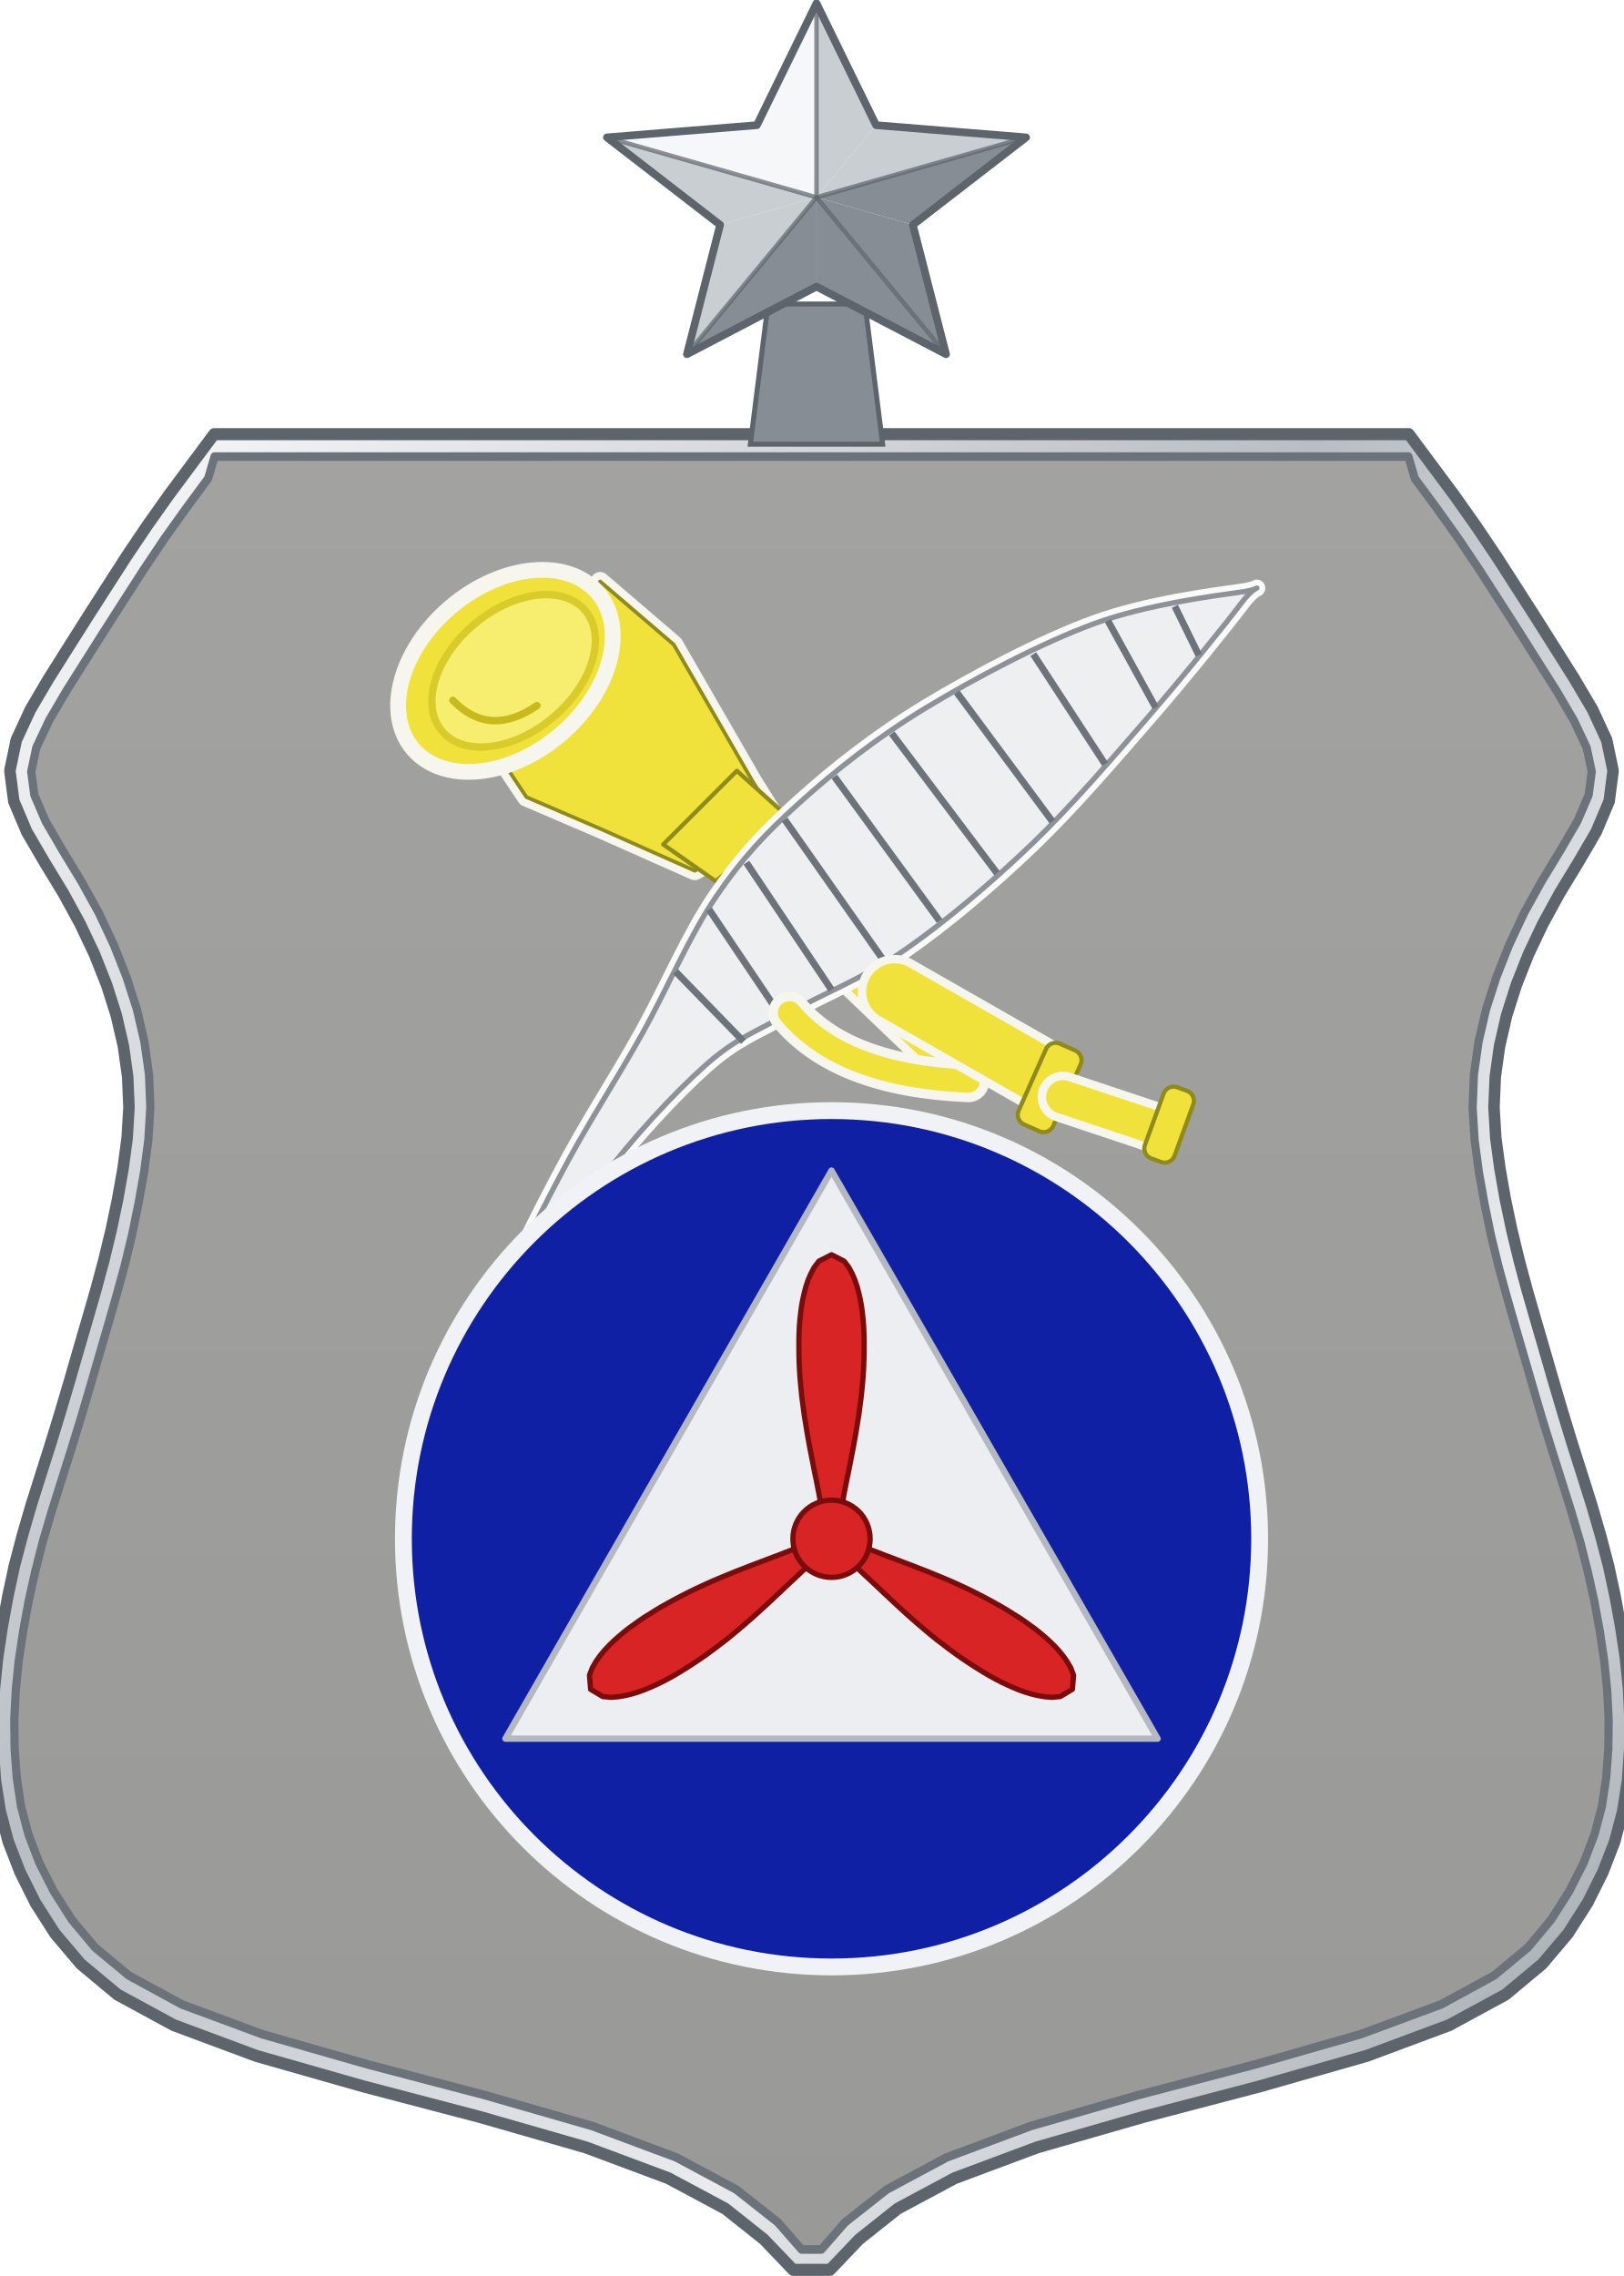
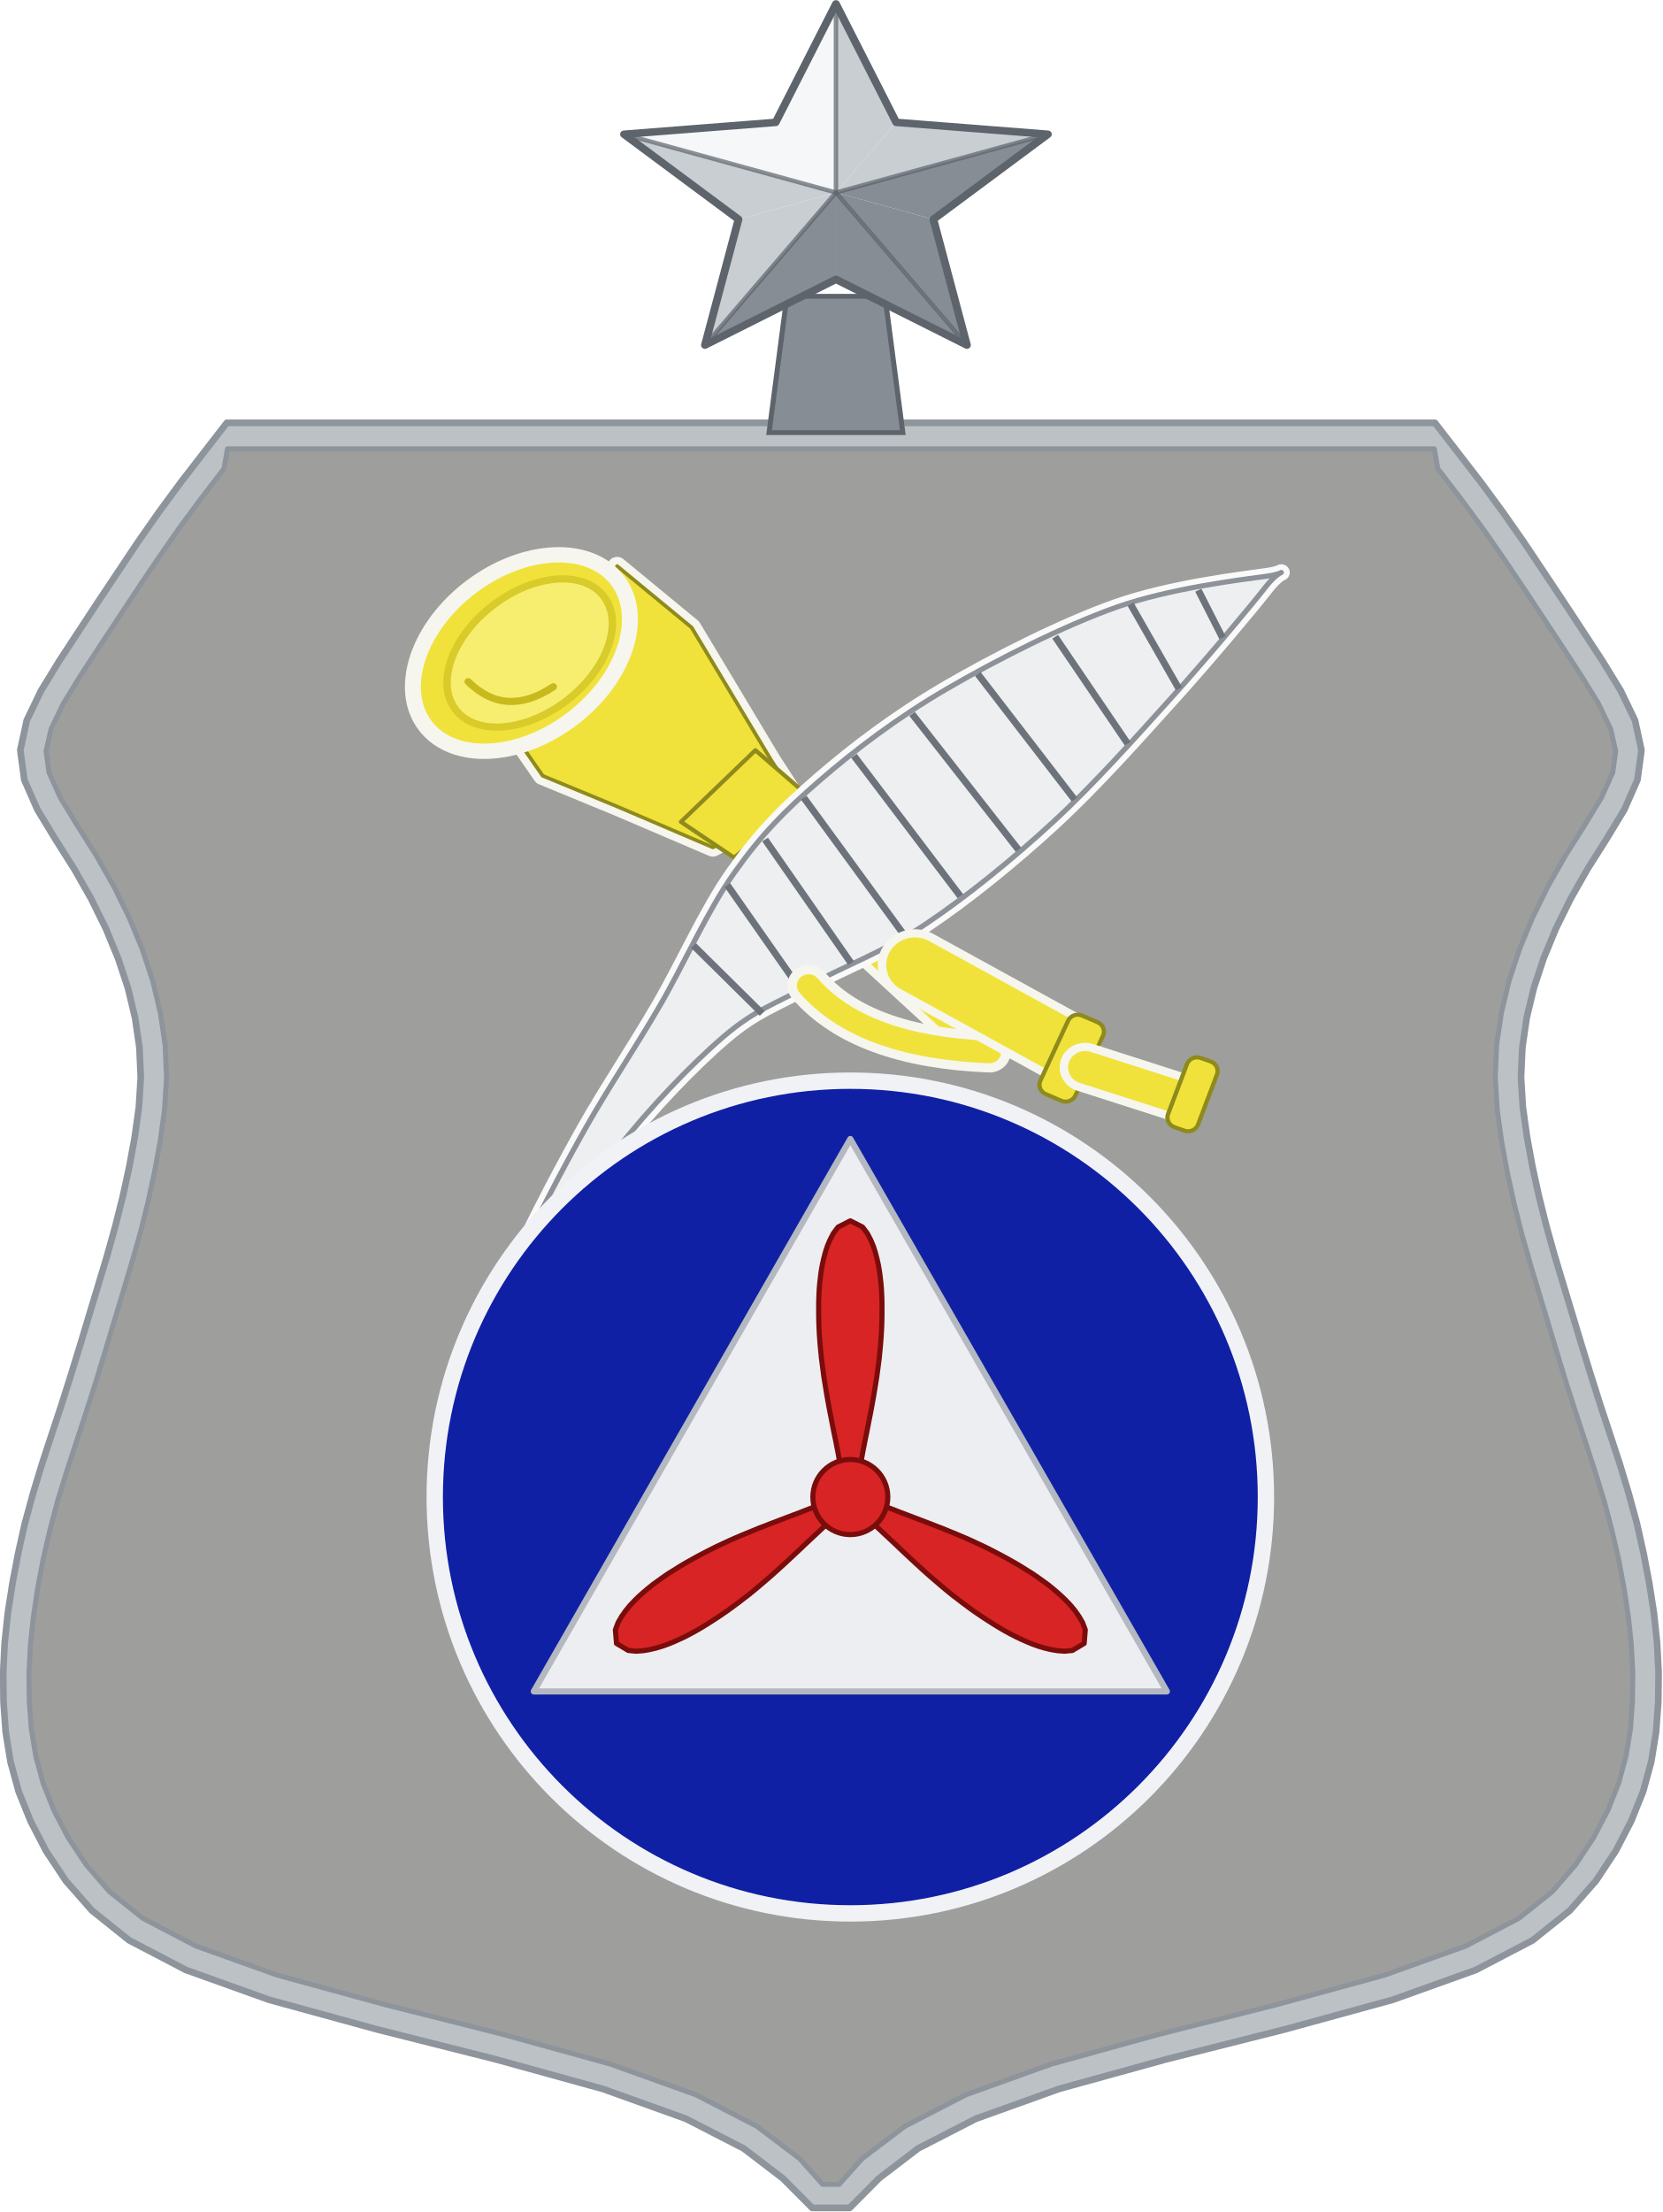
- <svg xmlns="http://www.w3.org/2000/svg" width="1.25in" height="1.752in" viewBox="0 0 125 175.2" data-source="reference-art-measured" data-asset-id="enamel-historian-senior">
+ <svg xmlns="http://www.w3.org/2000/svg" width="1.25in" height="1.663in" viewBox="0 0 125 166.3" data-source="reference-art-measured" data-asset-id="enamel-historian-senior">
  <g transform="scale(1.25)">
-     <g transform="scale(0.617) translate(-37 -6.667)">
+     <g transform="scale(0.586) translate(-32.7 -6.6)">
      <defs>
-         <linearGradient id="enamel-historian-senior__sh-rim" x1="0" y1="0" x2="1" y2="1">
-           <stop offset="0" stop-color="#fdfdfe" />
-           <stop offset=".4" stop-color="#b9bec4" />
-           <stop offset=".7" stop-color="#e9ebee" />
-           <stop offset="1" stop-color="#8d949b" />
-         </linearGradient>
-         <linearGradient id="enamel-historian-senior__sh-en" x1="0" y1="0" x2="0" y2="1">
-           <stop offset="0" stop-color="#a2a2a1" />
-           <stop offset="1" stop-color="#999998" />
-         </linearGradient>
        <clipPath id="enamel-historian-senior__sh-clip">
-           <path d="M13.67,1.30L13.28,2.57L11.91,4.34L10.60,6.09L9.37,7.84L8.18,9.60L6.99,11.37L5.81,13.15L4.65,14.90L3.60,16.61L2.82,18.19L2.51,19.58L2.70,20.94L3.39,22.47L4.43,24.17L5.57,25.96L6.63,27.79L7.54,29.64L8.31,31.50L8.94,33.37L9.40,35.26L9.68,37.16L9.76,39.07L9.64,40.96L9.38,42.82L9.04,44.64L8.65,46.46L8.19,48.27L7.67,50.08L7.13,51.87L6.59,53.64L6.05,55.42L5.50,57.20L4.92,58.99L4.33,60.77L3.75,62.53L3.21,64.28L2.75,66.01L2.35,67.73L2.02,69.46L1.75,71.18L1.57,72.89L1.48,74.59L1.50,76.29L1.63,77.96L1.89,79.62L2.34,81.25L3.00,82.90L3.88,84.55L4.98,86.20L6.40,87.82L8.45,89.44L11.68,91.12L16.58,92.85L23.03,94.61L30.15,96.39L36.67,98.18L41.78,100.00L45.42,101.86L47.95,103.76L49.40,105.34L50.60,105.34L52.05,103.76L54.58,101.86L58.22,100.00L63.33,98.18L69.85,96.39L76.97,94.61L83.42,92.85L88.32,91.12L91.55,89.44L93.60,87.82L95.02,86.20L96.12,84.55L97.00,82.90L97.66,81.25L98.11,79.62L98.37,77.96L98.50,76.29L98.52,74.59L98.43,72.89L98.25,71.18L97.98,69.46L97.65,67.73L97.25,66.01L96.79,64.28L96.25,62.53L95.67,60.77L95.08,58.99L94.50,57.20L93.95,55.42L93.41,53.64L92.87,51.87L92.33,50.08L91.81,48.27L91.35,46.46L90.96,44.64L90.62,42.82L90.36,40.96L90.24,39.07L90.32,37.16L90.60,35.26L91.06,33.37L91.69,31.50L92.46,29.64L93.37,27.79L94.43,25.96L95.57,24.17L96.61,22.47L97.30,20.94L97.49,19.58L97.18,18.19L96.40,16.61L95.35,14.90L94.19,13.15L93.01,11.37L91.82,9.60L90.63,7.84L89.40,6.09L88.09,4.34L86.72,2.57L86.33,1.30Z" />
+           <path d="M13.68,1.55L13.47,2.73L12.11,4.49L10.81,6.23L9.58,7.98L8.38,9.74L7.20,11.51L6.02,13.28L4.86,15.04L3.81,16.73L3.06,18.27L2.76,19.59L2.94,20.87L3.61,22.35L4.64,24.03L5.79,25.83L6.85,27.68L7.77,29.54L8.55,31.41L9.18,33.30L9.64,35.21L9.93,37.14L10.01,39.08L9.89,40.99L9.63,42.86L9.29,44.69L8.89,46.52L8.43,48.34L7.91,50.15L7.37,51.94L6.83,53.71L6.29,55.49L5.74,57.28L5.16,59.07L4.57,60.85L3.99,62.61L3.45,64.35L2.99,66.07L2.59,67.79L2.26,69.51L2.00,71.22L1.82,72.91L1.73,74.60L1.75,76.28L1.87,77.93L2.14,79.56L2.58,81.17L3.23,82.79L4.09,84.42L5.18,86.05L6.57,87.64L8.58,89.23L11.78,90.89L16.65,92.62L23.09,94.37L30.21,96.15L36.74,97.94L41.88,99.77L45.55,101.65L48.11,103.57L49.50,105.11L50.50,105.11L51.89,103.57L54.45,101.65L58.12,99.77L63.26,97.94L69.79,96.15L76.91,94.37L83.35,92.62L88.22,90.89L91.42,89.23L93.43,87.64L94.82,86.05L95.91,84.42L96.77,82.79L97.42,81.17L97.86,79.56L98.13,77.93L98.25,76.28L98.27,74.60L98.18,72.91L98.00,71.22L97.74,69.51L97.41,67.79L97.01,66.07L96.55,64.35L96.01,62.61L95.43,60.85L94.84,59.07L94.26,57.28L93.71,55.49L93.17,53.71L92.63,51.94L92.09,50.15L91.57,48.34L91.11,46.52L90.71,44.69L90.37,42.86L90.11,40.99L89.99,39.08L90.07,37.14L90.36,35.21L90.82,33.30L91.45,31.41L92.23,29.54L93.15,27.68L94.21,25.83L95.36,24.03L96.39,22.35L97.06,20.87L97.24,19.59L96.94,18.27L96.19,16.73L95.14,15.04L93.98,13.28L92.80,11.51L91.62,9.74L90.42,7.98L89.19,6.23L87.89,4.49L86.53,2.73L86.32,1.55Z" />
        </clipPath>
      </defs>
-       <g transform="translate(36.00 50.00) scale(1.64 1.72)">
-         <path d="M13.64,0.00L12.25,1.78L10.87,3.55L9.55,5.33L8.30,7.10L7.10,8.88L5.91,10.65L4.73,12.43L3.56,14.20L2.46,15.98L1.60,17.75L1.21,19.53L1.45,21.30L2.24,23.08L3.33,24.86L4.46,26.63L5.48,28.41L6.36,30.18L7.10,31.96L7.69,33.73L8.12,35.51L8.38,37.28L8.46,39.06L8.35,40.83L8.10,42.61L7.77,44.39L7.38,46.16L6.93,47.94L6.43,49.71L5.89,51.49L5.35,53.26L4.81,55.04L4.26,56.81L3.69,58.59L3.10,60.36L2.51,62.14L1.97,63.91L1.48,65.69L1.08,67.47L0.74,69.24L0.46,71.02L0.27,72.79L0.18,74.57L0.20,76.34L0.33,78.12L0.62,79.89L1.11,81.67L1.83,83.44L2.76,85.22L3.95,87.00L5.52,88.77L7.76,90.55L11.18,92.32L16.19,94.10L22.70,95.87L29.82,97.65L36.28,99.42L41.28,101.20L44.75,102.97L47.10,104.75L48.88,106.52L51.13,106.52L52.90,104.75L55.25,102.97L58.72,101.20L63.72,99.42L70.18,97.65L77.30,95.87L83.81,94.10L88.82,92.32L92.24,90.55L94.48,88.77L96.05,87.00L97.24,85.22L98.17,83.44L98.89,81.67L99.38,79.89L99.67,78.12L99.80,76.34L99.82,74.57L99.73,72.79L99.54,71.02L99.26,69.24L98.92,67.47L98.52,65.69L98.03,63.91L97.49,62.14L96.90,60.36L96.31,58.59L95.74,56.81L95.19,55.04L94.65,53.26L94.11,51.49L93.57,49.71L93.07,47.94L92.62,46.16L92.23,44.39L91.90,42.61L91.65,40.83L91.54,39.06L91.62,37.28L91.88,35.51L92.31,33.73L92.90,31.96L93.64,30.18L94.52,28.41L95.54,26.63L96.67,24.86L97.76,23.08L98.55,21.30L98.79,19.53L98.40,17.75L97.54,15.98L96.44,14.20L95.27,12.43L94.09,10.65L92.90,8.88L91.70,7.10L90.45,5.33L89.13,3.55L87.75,1.78L86.36,0.00Z" fill="url(#enamel-historian-senior__sh-rim)" stroke="#5d646b" stroke-width=".7" stroke-linejoin="round" />
-         <path d="M13.67,1.30L13.28,2.57L11.91,4.34L10.60,6.09L9.37,7.84L8.18,9.60L6.99,11.37L5.81,13.15L4.65,14.90L3.60,16.61L2.82,18.19L2.51,19.58L2.70,20.94L3.39,22.47L4.43,24.17L5.57,25.96L6.63,27.79L7.54,29.64L8.31,31.50L8.94,33.37L9.40,35.26L9.68,37.16L9.76,39.07L9.64,40.96L9.38,42.82L9.04,44.64L8.65,46.46L8.19,48.27L7.67,50.08L7.13,51.87L6.59,53.64L6.05,55.42L5.50,57.20L4.92,58.99L4.33,60.77L3.75,62.53L3.21,64.28L2.75,66.01L2.35,67.73L2.02,69.46L1.75,71.18L1.57,72.89L1.48,74.59L1.50,76.29L1.63,77.96L1.89,79.62L2.34,81.25L3.00,82.90L3.88,84.55L4.98,86.20L6.40,87.82L8.45,89.44L11.68,91.12L16.58,92.85L23.03,94.61L30.15,96.39L36.67,98.18L41.78,100.00L45.42,101.86L47.95,103.76L49.40,105.34L50.60,105.34L52.05,103.76L54.58,101.86L58.22,100.00L63.33,98.18L69.85,96.39L76.97,94.61L83.42,92.85L88.32,91.12L91.55,89.44L93.60,87.82L95.02,86.20L96.12,84.55L97.00,82.90L97.66,81.25L98.11,79.62L98.37,77.96L98.50,76.29L98.52,74.59L98.43,72.89L98.25,71.18L97.98,69.46L97.65,67.73L97.25,66.01L96.79,64.28L96.25,62.53L95.67,60.77L95.08,58.99L94.50,57.20L93.95,55.42L93.41,53.64L92.87,51.87L92.33,50.08L91.81,48.27L91.35,46.46L90.96,44.64L90.62,42.82L90.36,40.96L90.24,39.07L90.32,37.16L90.60,35.26L91.06,33.37L91.69,31.50L92.46,29.64L93.37,27.79L94.43,25.96L95.57,24.17L96.61,22.47L97.30,20.94L97.49,19.58L97.18,18.19L96.40,16.61L95.35,14.90L94.19,13.15L93.01,11.37L91.82,9.60L90.63,7.84L89.40,6.09L88.09,4.34L86.72,2.57L86.33,1.30Z" fill="url(#enamel-historian-senior__sh-en)" stroke="#6b727a" stroke-width=".5" stroke-linejoin="round" />
+       <g transform="translate(118.00 0) scale(1.04 1) translate(-118.00 0)">
+         <g transform="translate(36.00 50.00) scale(1.64 1.72)">
+           <path id="enamel-historian-senior__sh-outline" d="M13.64,0.00L12.25,1.78L10.87,3.55L9.55,5.33L8.30,7.10L7.10,8.88L5.91,10.65L4.73,12.43L3.56,14.20L2.46,15.98L1.60,17.75L1.21,19.53L1.45,21.30L2.24,23.08L3.33,24.86L4.46,26.63L5.48,28.41L6.36,30.18L7.10,31.96L7.69,33.73L8.12,35.51L8.38,37.28L8.46,39.06L8.35,40.83L8.10,42.61L7.77,44.39L7.38,46.16L6.93,47.94L6.43,49.71L5.89,51.49L5.35,53.26L4.81,55.04L4.26,56.81L3.69,58.59L3.10,60.36L2.51,62.14L1.97,63.91L1.48,65.69L1.08,67.47L0.74,69.24L0.46,71.02L0.27,72.79L0.18,74.57L0.20,76.34L0.33,78.12L0.62,79.89L1.11,81.67L1.83,83.44L2.76,85.22L3.95,87.00L5.52,88.77L7.76,90.55L11.18,92.32L16.19,94.10L22.70,95.87L29.82,97.65L36.28,99.42L41.28,101.20L44.75,102.97L47.10,104.75L48.88,106.52L51.13,106.52L52.90,104.75L55.25,102.97L58.72,101.20L63.72,99.42L70.18,97.65L77.30,95.87L83.81,94.10L88.82,92.32L92.24,90.55L94.48,88.77L96.05,87.00L97.24,85.22L98.17,83.44L98.89,81.67L99.38,79.89L99.67,78.12L99.80,76.34L99.82,74.57L99.73,72.79L99.54,71.02L99.26,69.24L98.92,67.47L98.52,65.69L98.03,63.91L97.49,62.14L96.90,60.36L96.31,58.59L95.74,56.81L95.19,55.04L94.65,53.26L94.11,51.49L93.57,49.71L93.07,47.94L92.62,46.16L92.23,44.39L91.90,42.61L91.65,40.83L91.54,39.06L91.62,37.28L91.88,35.51L92.31,33.73L92.90,31.96L93.64,30.18L94.52,28.41L95.54,26.63L96.67,24.86L97.76,23.08L98.55,21.30L98.79,19.53L98.40,17.75L97.54,15.98L96.44,14.20L95.27,12.43L94.09,10.65L92.90,8.88L91.70,7.10L90.45,5.33L89.13,3.55L87.75,1.78L86.36,0.00Z" fill="#bcc1c6" stroke="#8d949b" stroke-width="0.4" stroke-linejoin="round" />
+           <path d="M13.68,1.55L13.47,2.73L12.11,4.49L10.81,6.23L9.58,7.98L8.38,9.74L7.20,11.51L6.02,13.28L4.86,15.04L3.81,16.73L3.06,18.27L2.76,19.59L2.94,20.87L3.61,22.35L4.64,24.03L5.79,25.83L6.85,27.68L7.77,29.54L8.55,31.41L9.18,33.30L9.64,35.21L9.93,37.14L10.01,39.08L9.89,40.99L9.63,42.86L9.29,44.69L8.89,46.52L8.43,48.34L7.91,50.15L7.37,51.94L6.83,53.71L6.29,55.49L5.74,57.28L5.16,59.07L4.57,60.85L3.99,62.61L3.45,64.35L2.99,66.07L2.59,67.79L2.26,69.51L2.00,71.22L1.82,72.91L1.73,74.60L1.75,76.28L1.87,77.93L2.14,79.56L2.58,81.17L3.23,82.79L4.09,84.42L5.18,86.05L6.57,87.64L8.58,89.23L11.78,90.89L16.65,92.62L23.09,94.37L30.21,96.15L36.74,97.94L41.88,99.77L45.55,101.65L48.11,103.57L49.50,105.11L50.50,105.11L51.89,103.57L54.45,101.65L58.12,99.77L63.26,97.94L69.79,96.15L76.91,94.37L83.35,92.62L88.22,90.89L91.42,89.23L93.43,87.64L94.82,86.05L95.91,84.42L96.77,82.79L97.42,81.17L97.86,79.56L98.13,77.93L98.25,76.28L98.27,74.60L98.18,72.91L98.00,71.22L97.74,69.51L97.41,67.79L97.01,66.07L96.55,64.35L96.01,62.61L95.43,60.85L94.84,59.07L94.26,57.28L93.71,55.49L93.17,53.71L92.63,51.94L92.09,50.15L91.57,48.34L91.11,46.52L90.71,44.69L90.37,42.86L90.11,40.99L89.99,39.08L90.07,37.14L90.36,35.21L90.82,33.30L91.45,31.41L92.23,29.54L93.15,27.68L94.21,25.83L95.36,24.03L96.39,22.35L97.06,20.87L97.24,19.59L96.94,18.27L96.19,16.73L95.14,15.04L93.98,13.28L92.80,11.51L91.62,9.74L90.42,7.98L89.19,6.23L87.89,4.49L86.53,2.73L86.32,1.55Z" fill="#9e9e9d" stroke="#8d949b" stroke-width="0.3" stroke-linejoin="round" />
+         </g>
+         <g transform="translate(36.00 50.00) scale(1.05 1.05) translate(-41 -37)">
+           <path d="M110,74L133,96" stroke="#f6f6ee" stroke-width="6.80" stroke-linecap="round" />
+           <path d="M110,74L133,96" stroke="#f0e23a" stroke-width="5.2" stroke-linecap="round" />
+           <path d="M90,68.5L99,51L106,57L113.5,70L116,74L108,78.5L99,74.5L92,71.5Z" fill="#f0e23a" stroke="#f6f6ee" stroke-width="1.8" stroke-linejoin="round" />
+           <path d="M90,68.5L99,51L106,57L113.5,70L116,74L108,78.5L99,74.5L92,71.5Z" fill="#f0e23a" stroke="#8e8a1c" stroke-width=".35" stroke-linejoin="round" />
+           <path d="M112,69L117,73.5L110,79.5L105,76Z" fill="#f0e23a" stroke="#8e8a1c" stroke-width=".4" stroke-linejoin="round" />
+           <ellipse cx="90" cy="59.5" rx="11.5" ry="8" transform="rotate(-40 90 59.5)" fill="#f0e23a" stroke="#f6f6ee" stroke-width="1.5" />
+           <ellipse cx="90.6" cy="60" rx="8.9" ry="5.8" transform="rotate(-40 90 59.5)" fill="#f7ee70" stroke="#d8cb2a" stroke-width=".7" />
+           <path d="M85,62.3q3.5,3.6 8,0.5" fill="none" stroke="#c8ba1c" stroke-width=".7" stroke-linecap="round" />
+           <path d="M160.00,52.00C157.67,52.33 151.00,53.17 146.00,55.00C141.00,56.83 134.67,60.17 130.00,63.00C125.33,65.83 121.33,69.00 118.00,72.00C114.67,75.00 112.50,77.33 110.00,81.00C107.50,84.67 105.33,89.83 103.00,94.00C100.67,98.17 98.17,102.00 96.00,106.00C93.83,110.00 91.50,114.67 90.00,118.00C88.50,121.33 86.83,125.50 87.00,126.00C87.17,126.50 89.00,124.00 91.00,121.00C93.00,118.00 96.00,112.00 99.00,108.00C102.00,104.00 106.00,99.67 109.00,97.00C112.00,94.33 113.83,93.83 117.00,92.00C120.17,90.17 124.17,88.67 128.00,86.00C131.83,83.33 136.17,79.67 140.00,76.00C143.83,72.33 147.67,67.83 151.00,64.00C154.33,60.17 158.50,55.00 160.00,53.00C161.50,51.00 162.33,51.67 160.00,52.00Z" fill="#eeeff1" stroke="#fafafa" stroke-width="1.6" stroke-linejoin="round" />
+           <path d="M160.00,52.00C157.67,52.33 151.00,53.17 146.00,55.00C141.00,56.83 134.67,60.17 130.00,63.00C125.33,65.83 121.33,69.00 118.00,72.00C114.67,75.00 112.50,77.33 110.00,81.00C107.50,84.67 105.33,89.83 103.00,94.00C100.67,98.17 98.17,102.00 96.00,106.00C93.83,110.00 91.50,114.67 90.00,118.00C88.50,121.33 86.83,125.50 87.00,126.00C87.17,126.50 89.00,124.00 91.00,121.00C93.00,118.00 96.00,112.00 99.00,108.00C102.00,104.00 106.00,99.67 109.00,97.00C112.00,94.33 113.83,93.83 117.00,92.00C120.17,90.17 124.17,88.67 128.00,86.00C131.83,83.33 136.17,79.67 140.00,76.00C143.83,72.33 147.67,67.83 151.00,64.00C154.33,60.17 158.50,55.00 160.00,53.00C161.50,51.00 162.33,51.67 160.00,52.00Z" fill="#eeeff1" stroke="#8d9299" stroke-width=".5" stroke-linejoin="round" />
+           <path d="M153.64,53.36L155.91,58.00" stroke="#6d737a" stroke-width=".65" />
+           <path d="M147.27,54.73L151.82,63.00" stroke="#6d737a" stroke-width=".65" />
+           <path d="M140.18,57.91L147.00,68.36" stroke="#6d737a" stroke-width=".65" />
+           <path d="M132.91,61.55L142.00,73.82" stroke="#6d737a" stroke-width=".65" />
+           <path d="M126.73,65.45L136.73,78.73" stroke="#6d737a" stroke-width=".65" />
+           <path d="M121.27,69.55L131.27,83.27" stroke="#6d737a" stroke-width=".65" />
+           <path d="M116.55,73.64L126.00,87.09" stroke="#6d737a" stroke-width=".65" />
+           <path d="M112.91,77.73L121.00,89.82" stroke="#6d737a" stroke-width=".65" />
+           <path d="M109.36,82.18L116.27,92.45" stroke="#6d737a" stroke-width=".65" />
+           <path d="M106.18,88.09L112.64,94.73" stroke="#6d737a" stroke-width=".65" />
+           <path d="M117,92 Q122,98 134,98.5" fill="none" stroke="#f6f6ee" stroke-width="4" stroke-linecap="round" />
+           <path d="M117,92 Q122,98 134,98.5" fill="none" stroke="#f0e23a" stroke-width="2.2" stroke-linecap="round" />
+           <path d="M127,90L141,98" stroke="#f6f6ee" stroke-width="7.00" stroke-linecap="round" />
+           <path d="M127,90L141,98" stroke="#f0e23a" stroke-width="5.4" stroke-linecap="round" />
+           <rect x="140" y="95" width="3.6" height="8.4" rx="1" transform="rotate(24 142 99)" fill="#f0e23a" stroke="#8e8a1c" stroke-width=".4" />
+           <path d="M143,100L152,103" stroke="#f6f6ee" stroke-width="4.80" stroke-linecap="round" />
+           <path d="M143,100L152,103" stroke="#f0e23a" stroke-width="3.2" stroke-linecap="round" />
+           <rect x="151.6" y="99" width="3" height="7.2" rx="1" transform="rotate(20 153 102.6)" fill="#f0e23a" stroke="#8e8a1c" stroke-width=".4" />
+         </g>
+         <g transform="translate(118.00 0) scale(0.96 1) translate(-118.00 0)">
+           <g transform="translate(36.00 50.00) scale(1.05 1.05) translate(-41 -37)">
+             <circle cx="121" cy="142" r="40.7" fill="#1020a4" stroke="#f1f2f6" stroke-width="1.6" />
+             <path d="M121,107L152,161L90,161Z" fill="#eceef2" stroke="#b4b8c0" stroke-width=".6" stroke-linejoin="round" />
+             <path d="M121.92,139.43L122.01,138.82L122.11,138.21L122.22,137.60L122.34,136.99L122.46,136.38L122.59,135.77L122.71,135.15L122.83,134.54L122.95,133.93L123.07,133.32L123.18,132.71L123.29,132.10L123.39,131.49L123.49,130.88L123.59,130.27L123.67,129.66L123.75,129.05L123.83,128.44L123.89,127.83L123.95,127.21L124.00,126.60L124.04,125.99L124.07,125.38L124.09,124.77L124.10,124.16L124.10,123.55L124.10,122.94L124.08,122.33L124.05,121.72L124.00,121.11L123.93,120.50L123.85,119.89L123.74,119.28L123.60,118.66L123.44,118.05L123.24,117.44L122.98,116.83L122.66,116.22L122.20,115.61L121.00,115.00L121.00,115.00L119.80,115.61L119.34,116.22L119.02,116.83L118.76,117.44L118.56,118.05L118.40,118.66L118.26,119.28L118.15,119.89L118.07,120.50L118.00,121.11L117.95,121.72L117.92,122.33L117.90,122.94L117.90,123.55L117.90,124.16L117.91,124.77L117.93,125.38L117.96,125.99L118.00,126.60L118.05,127.21L118.11,127.83L118.17,128.44L118.25,129.05L118.33,129.66L118.41,130.27L118.51,130.88L118.61,131.49L118.71,132.10L118.82,132.71L118.93,133.32L119.05,133.93L119.17,134.54L119.29,135.15L119.41,135.77L119.54,136.38L119.66,136.99L119.78,137.60L119.89,138.21L119.99,138.82L120.08,139.43Z" fill="#d82424" stroke="#7a0c0c" stroke-width=".5" stroke-linejoin="round" />
+             <path d="M118.33,142.58L117.77,142.83L117.20,143.07L116.62,143.29L116.04,143.52L115.45,143.74L114.87,143.96L114.29,144.18L113.71,144.40L113.13,144.62L112.55,144.85L111.97,145.07L111.39,145.31L110.82,145.54L110.25,145.78L109.68,146.02L109.12,146.27L108.56,146.53L108.00,146.79L107.45,147.06L106.90,147.34L106.36,147.62L105.82,147.91L105.28,148.21L104.75,148.51L104.23,148.82L103.71,149.15L103.19,149.47L102.69,149.81L102.19,150.17L101.69,150.53L101.21,150.91L100.74,151.31L100.28,151.72L99.83,152.16L99.40,152.62L98.99,153.12L98.61,153.66L98.26,154.26L97.99,154.97L98.10,156.31L98.10,156.31L99.26,157.00L100.02,157.07L100.71,157.02L101.36,156.91L101.99,156.76L102.59,156.58L103.18,156.37L103.76,156.13L104.32,155.88L104.87,155.62L105.42,155.33L105.95,155.04L106.48,154.73L107.00,154.41L107.52,154.08L108.03,153.75L108.53,153.41L109.04,153.06L109.53,152.70L110.02,152.34L110.51,151.96L111.00,151.59L111.48,151.20L111.95,150.81L112.42,150.41L112.89,150.01L113.36,149.60L113.82,149.19L114.28,148.77L114.74,148.35L115.19,147.93L115.65,147.50L116.10,147.08L116.55,146.65L117.01,146.22L117.46,145.80L117.92,145.37L118.37,144.95L118.84,144.54L119.31,144.14Z" fill="#d82424" stroke="#7a0c0c" stroke-width=".5" stroke-linejoin="round" />
+             <path d="M122.69,144.14L123.16,144.54L123.63,144.95L124.08,145.37L124.54,145.80L124.99,146.22L125.45,146.65L125.90,147.08L126.35,147.50L126.81,147.93L127.26,148.35L127.72,148.77L128.18,149.19L128.64,149.60L129.11,150.01L129.58,150.41L130.05,150.81L130.52,151.20L131.00,151.59L131.49,151.96L131.98,152.34L132.47,152.70L132.96,153.06L133.47,153.41L133.97,153.75L134.48,154.08L135.00,154.41L135.52,154.73L136.05,155.04L136.58,155.33L137.13,155.62L137.68,155.88L138.24,156.13L138.82,156.37L139.41,156.58L140.01,156.76L140.64,156.91L141.29,157.02L141.98,157.07L142.74,157.00L143.90,156.31L143.90,156.31L144.01,154.97L143.74,154.26L143.39,153.66L143.01,153.12L142.60,152.62L142.17,152.16L141.72,151.72L141.26,151.31L140.79,150.91L140.31,150.53L139.81,150.17L139.31,149.81L138.81,149.47L138.29,149.15L137.77,148.82L137.25,148.51L136.72,148.21L136.18,147.91L135.64,147.62L135.10,147.34L134.55,147.06L134.00,146.79L133.44,146.53L132.88,146.27L132.32,146.02L131.75,145.78L131.18,145.54L130.61,145.31L130.03,145.07L129.45,144.85L128.87,144.62L128.29,144.40L127.71,144.18L127.13,143.96L126.55,143.74L125.96,143.52L125.38,143.29L124.80,143.07L124.23,142.83L123.67,142.58Z" fill="#d82424" stroke="#7a0c0c" stroke-width=".5" stroke-linejoin="round" />
+             <circle cx="121.00" cy="142.00" r="3.67" fill="#d82424" stroke="#7a0c0c" stroke-width=".5" />
+           </g>
+         </g>
+         <path d="M113.66,37.01L111.90,51.00L125.10,51.00L123.34,37.01Z" fill="#868d95" stroke="#5d646b" stroke-width="0.5" />
+         <path d="M118.50,26.36L118.50,7.00L112.55,19.16Z" fill="#f6f7f8" />
+         <path d="M118.50,26.36L118.50,7.00L124.45,19.16Z" fill="#c9ced3" />
+         <path d="M118.50,26.36L139.42,20.38L124.45,19.16Z" fill="#c9ced3" />
+         <path d="M118.50,26.36L139.42,20.38L128.12,29.11Z" fill="#868d95" />
+         <path d="M118.50,26.36L131.43,42.02L128.12,29.11Z" fill="#868d95" />
+         <path d="M118.50,26.36L131.43,42.02L118.50,35.27Z" fill="#868d95" />
+         <path d="M118.50,26.36L105.57,42.02L118.50,35.27Z" fill="#868d95" />
+         <path d="M118.50,26.36L105.57,42.02L108.88,29.11Z" fill="#c9ced3" />
+         <path d="M118.50,26.36L97.58,20.38L108.88,29.11Z" fill="#c9ced3" />
+         <path d="M118.50,26.36L97.58,20.38L112.55,19.16Z" fill="#f6f7f8" />
+         <path d="M118.50,7.00L124.45,19.16L139.42,20.38L128.12,29.11L131.43,42.02L118.50,35.27L105.57,42.02L108.88,29.11L97.58,20.38L112.55,19.16Z" fill="none" stroke="#5d646b" stroke-width="0.77" stroke-linejoin="round" />
+         <path d="M118.50,26.36L118.50,7.00" stroke="#5d646b" stroke-width="0.44" opacity=".7" />
+         <path d="M118.50,26.36L139.42,20.38" stroke="#5d646b" stroke-width="0.44" opacity=".7" />
+         <path d="M118.50,26.36L131.43,42.02" stroke="#5d646b" stroke-width="0.44" opacity=".7" />
+         <path d="M118.50,26.36L105.57,42.02" stroke="#5d646b" stroke-width="0.44" opacity=".7" />
+         <path d="M118.50,26.36L97.58,20.38" stroke="#5d646b" stroke-width="0.44" opacity=".7" />
      </g>
-       <g transform="translate(36.00 50.00) scale(1.05 1.05) translate(-41 -37)">
-         <path d="M110,74L133,96" stroke="#f6f6ee" stroke-width="6.80" stroke-linecap="round" />
-         <path d="M110,74L133,96" stroke="#f0e23a" stroke-width="5.2" stroke-linecap="round" />
-         <path d="M90,68.5L99,51L106,57L113.5,70L116,74L108,78.5L99,74.5L92,71.5Z" fill="#f0e23a" stroke="#f6f6ee" stroke-width="1.8" stroke-linejoin="round" />
-         <path d="M90,68.5L99,51L106,57L113.5,70L116,74L108,78.5L99,74.5L92,71.5Z" fill="#f0e23a" stroke="#8e8a1c" stroke-width=".35" stroke-linejoin="round" />
-         <path d="M112,69L117,73.5L110,79.5L105,76Z" fill="#f0e23a" stroke="#8e8a1c" stroke-width=".4" stroke-linejoin="round" />
-         <ellipse cx="90" cy="59.5" rx="11.5" ry="8" transform="rotate(-40 90 59.5)" fill="#f0e23a" stroke="#f6f6ee" stroke-width="1.5" />
-         <ellipse cx="90.6" cy="60" rx="8.9" ry="5.8" transform="rotate(-40 90 59.5)" fill="#f7ee70" stroke="#d8cb2a" stroke-width=".7" />
-         <path d="M85,62.3q3.5,3.6 8,0.5" fill="none" stroke="#c8ba1c" stroke-width=".7" stroke-linecap="round" />
-         <path d="M160.00,52.00C157.67,52.33 151.00,53.17 146.00,55.00C141.00,56.83 134.67,60.17 130.00,63.00C125.33,65.83 121.33,69.00 118.00,72.00C114.67,75.00 112.50,77.33 110.00,81.00C107.50,84.67 105.33,89.83 103.00,94.00C100.67,98.17 98.17,102.00 96.00,106.00C93.83,110.00 91.50,114.67 90.00,118.00C88.50,121.33 86.83,125.50 87.00,126.00C87.17,126.50 89.00,124.00 91.00,121.00C93.00,118.00 96.00,112.00 99.00,108.00C102.00,104.00 106.00,99.67 109.00,97.00C112.00,94.33 113.83,93.83 117.00,92.00C120.17,90.17 124.17,88.67 128.00,86.00C131.83,83.33 136.17,79.67 140.00,76.00C143.83,72.33 147.67,67.83 151.00,64.00C154.33,60.17 158.50,55.00 160.00,53.00C161.50,51.00 162.33,51.67 160.00,52.00Z" fill="#eeeff1" stroke="#fafafa" stroke-width="1.6" stroke-linejoin="round" />
-         <path d="M160.00,52.00C157.67,52.33 151.00,53.17 146.00,55.00C141.00,56.83 134.67,60.17 130.00,63.00C125.33,65.83 121.33,69.00 118.00,72.00C114.67,75.00 112.50,77.33 110.00,81.00C107.50,84.67 105.33,89.83 103.00,94.00C100.67,98.17 98.17,102.00 96.00,106.00C93.83,110.00 91.50,114.67 90.00,118.00C88.50,121.33 86.83,125.50 87.00,126.00C87.17,126.50 89.00,124.00 91.00,121.00C93.00,118.00 96.00,112.00 99.00,108.00C102.00,104.00 106.00,99.67 109.00,97.00C112.00,94.33 113.83,93.83 117.00,92.00C120.17,90.17 124.17,88.67 128.00,86.00C131.83,83.33 136.17,79.67 140.00,76.00C143.83,72.33 147.67,67.83 151.00,64.00C154.33,60.17 158.50,55.00 160.00,53.00C161.50,51.00 162.33,51.67 160.00,52.00Z" fill="#eeeff1" stroke="#8d9299" stroke-width=".5" stroke-linejoin="round" />
-         <path d="M153.64,53.36L155.91,58.00" stroke="#6d737a" stroke-width=".65" />
-         <path d="M147.27,54.73L151.82,63.00" stroke="#6d737a" stroke-width=".65" />
-         <path d="M140.18,57.91L147.00,68.36" stroke="#6d737a" stroke-width=".65" />
-         <path d="M132.91,61.55L142.00,73.82" stroke="#6d737a" stroke-width=".65" />
-         <path d="M126.73,65.45L136.73,78.73" stroke="#6d737a" stroke-width=".65" />
-         <path d="M121.27,69.55L131.27,83.27" stroke="#6d737a" stroke-width=".65" />
-         <path d="M116.55,73.64L126.00,87.09" stroke="#6d737a" stroke-width=".65" />
-         <path d="M112.91,77.73L121.00,89.82" stroke="#6d737a" stroke-width=".65" />
-         <path d="M109.36,82.18L116.27,92.45" stroke="#6d737a" stroke-width=".65" />
-         <path d="M106.18,88.09L112.64,94.73" stroke="#6d737a" stroke-width=".65" />
-         <path d="M117,92 Q122,98 134,98.5" fill="none" stroke="#f6f6ee" stroke-width="4" stroke-linecap="round" />
-         <path d="M117,92 Q122,98 134,98.5" fill="none" stroke="#f0e23a" stroke-width="2.2" stroke-linecap="round" />
-         <path d="M127,90L141,98" stroke="#f6f6ee" stroke-width="7.00" stroke-linecap="round" />
-         <path d="M127,90L141,98" stroke="#f0e23a" stroke-width="5.4" stroke-linecap="round" />
-         <rect x="140" y="95" width="3.6" height="8.4" rx="1" transform="rotate(24 142 99)" fill="#f0e23a" stroke="#8e8a1c" stroke-width=".4" />
-         <path d="M143,100L152,103" stroke="#f6f6ee" stroke-width="4.80" stroke-linecap="round" />
-         <path d="M143,100L152,103" stroke="#f0e23a" stroke-width="3.2" stroke-linecap="round" />
-         <rect x="151.6" y="99" width="3" height="7.2" rx="1" transform="rotate(20 153 102.6)" fill="#f0e23a" stroke="#8e8a1c" stroke-width=".4" />
-         <circle cx="121" cy="142" r="40.7" fill="#1020a4" stroke="#f1f2f6" stroke-width="1.6" />
-         <path d="M121,107L152,161L90,161Z" fill="#eceef2" stroke="#b4b8c0" stroke-width=".6" stroke-linejoin="round" />
-         <path d="M121.92,139.43L122.01,138.82L122.11,138.21L122.22,137.60L122.34,136.99L122.46,136.38L122.59,135.77L122.71,135.15L122.83,134.54L122.95,133.93L123.07,133.32L123.18,132.71L123.29,132.10L123.39,131.49L123.49,130.88L123.59,130.27L123.67,129.66L123.75,129.05L123.83,128.44L123.89,127.83L123.95,127.21L124.00,126.60L124.04,125.99L124.07,125.38L124.09,124.77L124.10,124.16L124.10,123.55L124.10,122.94L124.08,122.33L124.05,121.72L124.00,121.11L123.93,120.50L123.85,119.89L123.74,119.28L123.60,118.66L123.44,118.05L123.24,117.44L122.98,116.83L122.66,116.22L122.20,115.61L121.00,115.00L121.00,115.00L119.80,115.61L119.34,116.22L119.02,116.83L118.76,117.44L118.56,118.05L118.40,118.66L118.26,119.28L118.15,119.89L118.07,120.50L118.00,121.11L117.95,121.72L117.92,122.33L117.90,122.94L117.90,123.55L117.90,124.16L117.91,124.77L117.93,125.38L117.96,125.99L118.00,126.60L118.05,127.21L118.11,127.83L118.17,128.44L118.25,129.05L118.33,129.66L118.41,130.27L118.51,130.88L118.61,131.49L118.71,132.10L118.82,132.71L118.93,133.32L119.05,133.93L119.17,134.54L119.29,135.15L119.41,135.77L119.54,136.38L119.66,136.99L119.78,137.60L119.89,138.21L119.99,138.82L120.08,139.43Z" fill="#d82424" stroke="#7a0c0c" stroke-width=".5" stroke-linejoin="round" />
-         <path d="M118.33,142.58L117.77,142.83L117.20,143.07L116.62,143.29L116.04,143.52L115.45,143.74L114.87,143.96L114.29,144.18L113.71,144.40L113.13,144.62L112.55,144.85L111.97,145.07L111.39,145.31L110.82,145.54L110.25,145.78L109.68,146.02L109.12,146.27L108.56,146.53L108.00,146.79L107.45,147.06L106.90,147.34L106.36,147.62L105.82,147.91L105.28,148.21L104.75,148.51L104.23,148.82L103.71,149.15L103.19,149.47L102.69,149.81L102.19,150.17L101.69,150.53L101.21,150.91L100.74,151.31L100.28,151.72L99.83,152.16L99.40,152.62L98.99,153.12L98.61,153.66L98.26,154.26L97.99,154.97L98.10,156.31L98.10,156.31L99.26,157.00L100.02,157.07L100.71,157.02L101.36,156.91L101.99,156.76L102.59,156.58L103.18,156.37L103.76,156.13L104.32,155.88L104.87,155.62L105.42,155.33L105.95,155.04L106.48,154.73L107.00,154.41L107.52,154.08L108.03,153.75L108.53,153.41L109.04,153.06L109.53,152.70L110.02,152.34L110.51,151.96L111.00,151.59L111.48,151.20L111.95,150.81L112.42,150.41L112.89,150.01L113.36,149.60L113.82,149.19L114.28,148.77L114.74,148.35L115.19,147.93L115.65,147.50L116.10,147.08L116.55,146.65L117.01,146.22L117.46,145.80L117.92,145.37L118.37,144.95L118.84,144.54L119.31,144.14Z" fill="#d82424" stroke="#7a0c0c" stroke-width=".5" stroke-linejoin="round" />
-         <path d="M122.69,144.14L123.16,144.54L123.63,144.95L124.08,145.37L124.54,145.80L124.99,146.22L125.45,146.65L125.90,147.08L126.35,147.50L126.81,147.93L127.26,148.35L127.72,148.77L128.18,149.19L128.64,149.60L129.11,150.01L129.58,150.41L130.05,150.81L130.52,151.20L131.00,151.59L131.49,151.96L131.98,152.34L132.47,152.70L132.96,153.06L133.47,153.41L133.97,153.75L134.48,154.08L135.00,154.41L135.52,154.73L136.05,155.04L136.58,155.33L137.13,155.62L137.68,155.88L138.24,156.13L138.82,156.37L139.41,156.58L140.01,156.76L140.64,156.91L141.29,157.02L141.98,157.07L142.74,157.00L143.90,156.31L143.90,156.31L144.01,154.97L143.74,154.26L143.39,153.66L143.01,153.12L142.60,152.62L142.17,152.16L141.72,151.72L141.26,151.31L140.79,150.91L140.31,150.53L139.81,150.17L139.31,149.81L138.81,149.47L138.29,149.15L137.77,148.82L137.25,148.51L136.72,148.21L136.18,147.91L135.64,147.62L135.10,147.34L134.55,147.06L134.00,146.79L133.44,146.53L132.88,146.27L132.32,146.02L131.75,145.78L131.18,145.54L130.61,145.31L130.03,145.07L129.45,144.85L128.87,144.62L128.29,144.40L127.71,144.18L127.13,143.96L126.55,143.74L125.96,143.52L125.38,143.29L124.80,143.07L124.23,142.83L123.67,142.58Z" fill="#d82424" stroke="#7a0c0c" stroke-width=".5" stroke-linejoin="round" />
-         <circle cx="121.00" cy="142.00" r="3.67" fill="#d82424" stroke="#7a0c0c" stroke-width=".5" />
-       </g>
-       <path d="M113.66,37.01L111.90,51.00L125.10,51.00L123.34,37.01Z" fill="#868d95" stroke="#5d646b" stroke-width="0.5" />
-       <path d="M118.50,26.36L118.50,7.00L112.55,19.16Z" fill="#f6f7f8" />
-       <path d="M118.50,26.36L118.50,7.00L124.45,19.16Z" fill="#c9ced3" />
-       <path d="M118.50,26.36L139.42,20.38L124.45,19.16Z" fill="#c9ced3" />
-       <path d="M118.50,26.36L139.42,20.38L128.12,29.11Z" fill="#868d95" />
-       <path d="M118.50,26.36L131.43,42.02L128.12,29.11Z" fill="#868d95" />
-       <path d="M118.50,26.36L131.43,42.02L118.50,35.27Z" fill="#868d95" />
-       <path d="M118.50,26.36L105.57,42.02L118.50,35.27Z" fill="#868d95" />
-       <path d="M118.50,26.36L105.57,42.02L108.88,29.11Z" fill="#c9ced3" />
-       <path d="M118.50,26.36L97.58,20.38L108.88,29.11Z" fill="#c9ced3" />
-       <path d="M118.50,26.36L97.58,20.38L112.55,19.16Z" fill="#f6f7f8" />
-       <path d="M118.50,7.00L124.45,19.16L139.42,20.38L128.12,29.11L131.43,42.02L118.50,35.27L105.57,42.02L108.88,29.11L97.58,20.38L112.55,19.16Z" fill="none" stroke="#5d646b" stroke-width="0.77" stroke-linejoin="round" />
-       <path d="M118.50,26.36L118.50,7.00" stroke="#5d646b" stroke-width="0.44" opacity=".7" />
-       <path d="M118.50,26.36L139.42,20.38" stroke="#5d646b" stroke-width="0.44" opacity=".7" />
-       <path d="M118.50,26.36L131.43,42.02" stroke="#5d646b" stroke-width="0.44" opacity=".7" />
-       <path d="M118.50,26.36L105.57,42.02" stroke="#5d646b" stroke-width="0.44" opacity=".7" />
-       <path d="M118.50,26.36L97.58,20.38" stroke="#5d646b" stroke-width="0.44" opacity=".7" />
    </g>
  </g>
</svg>
